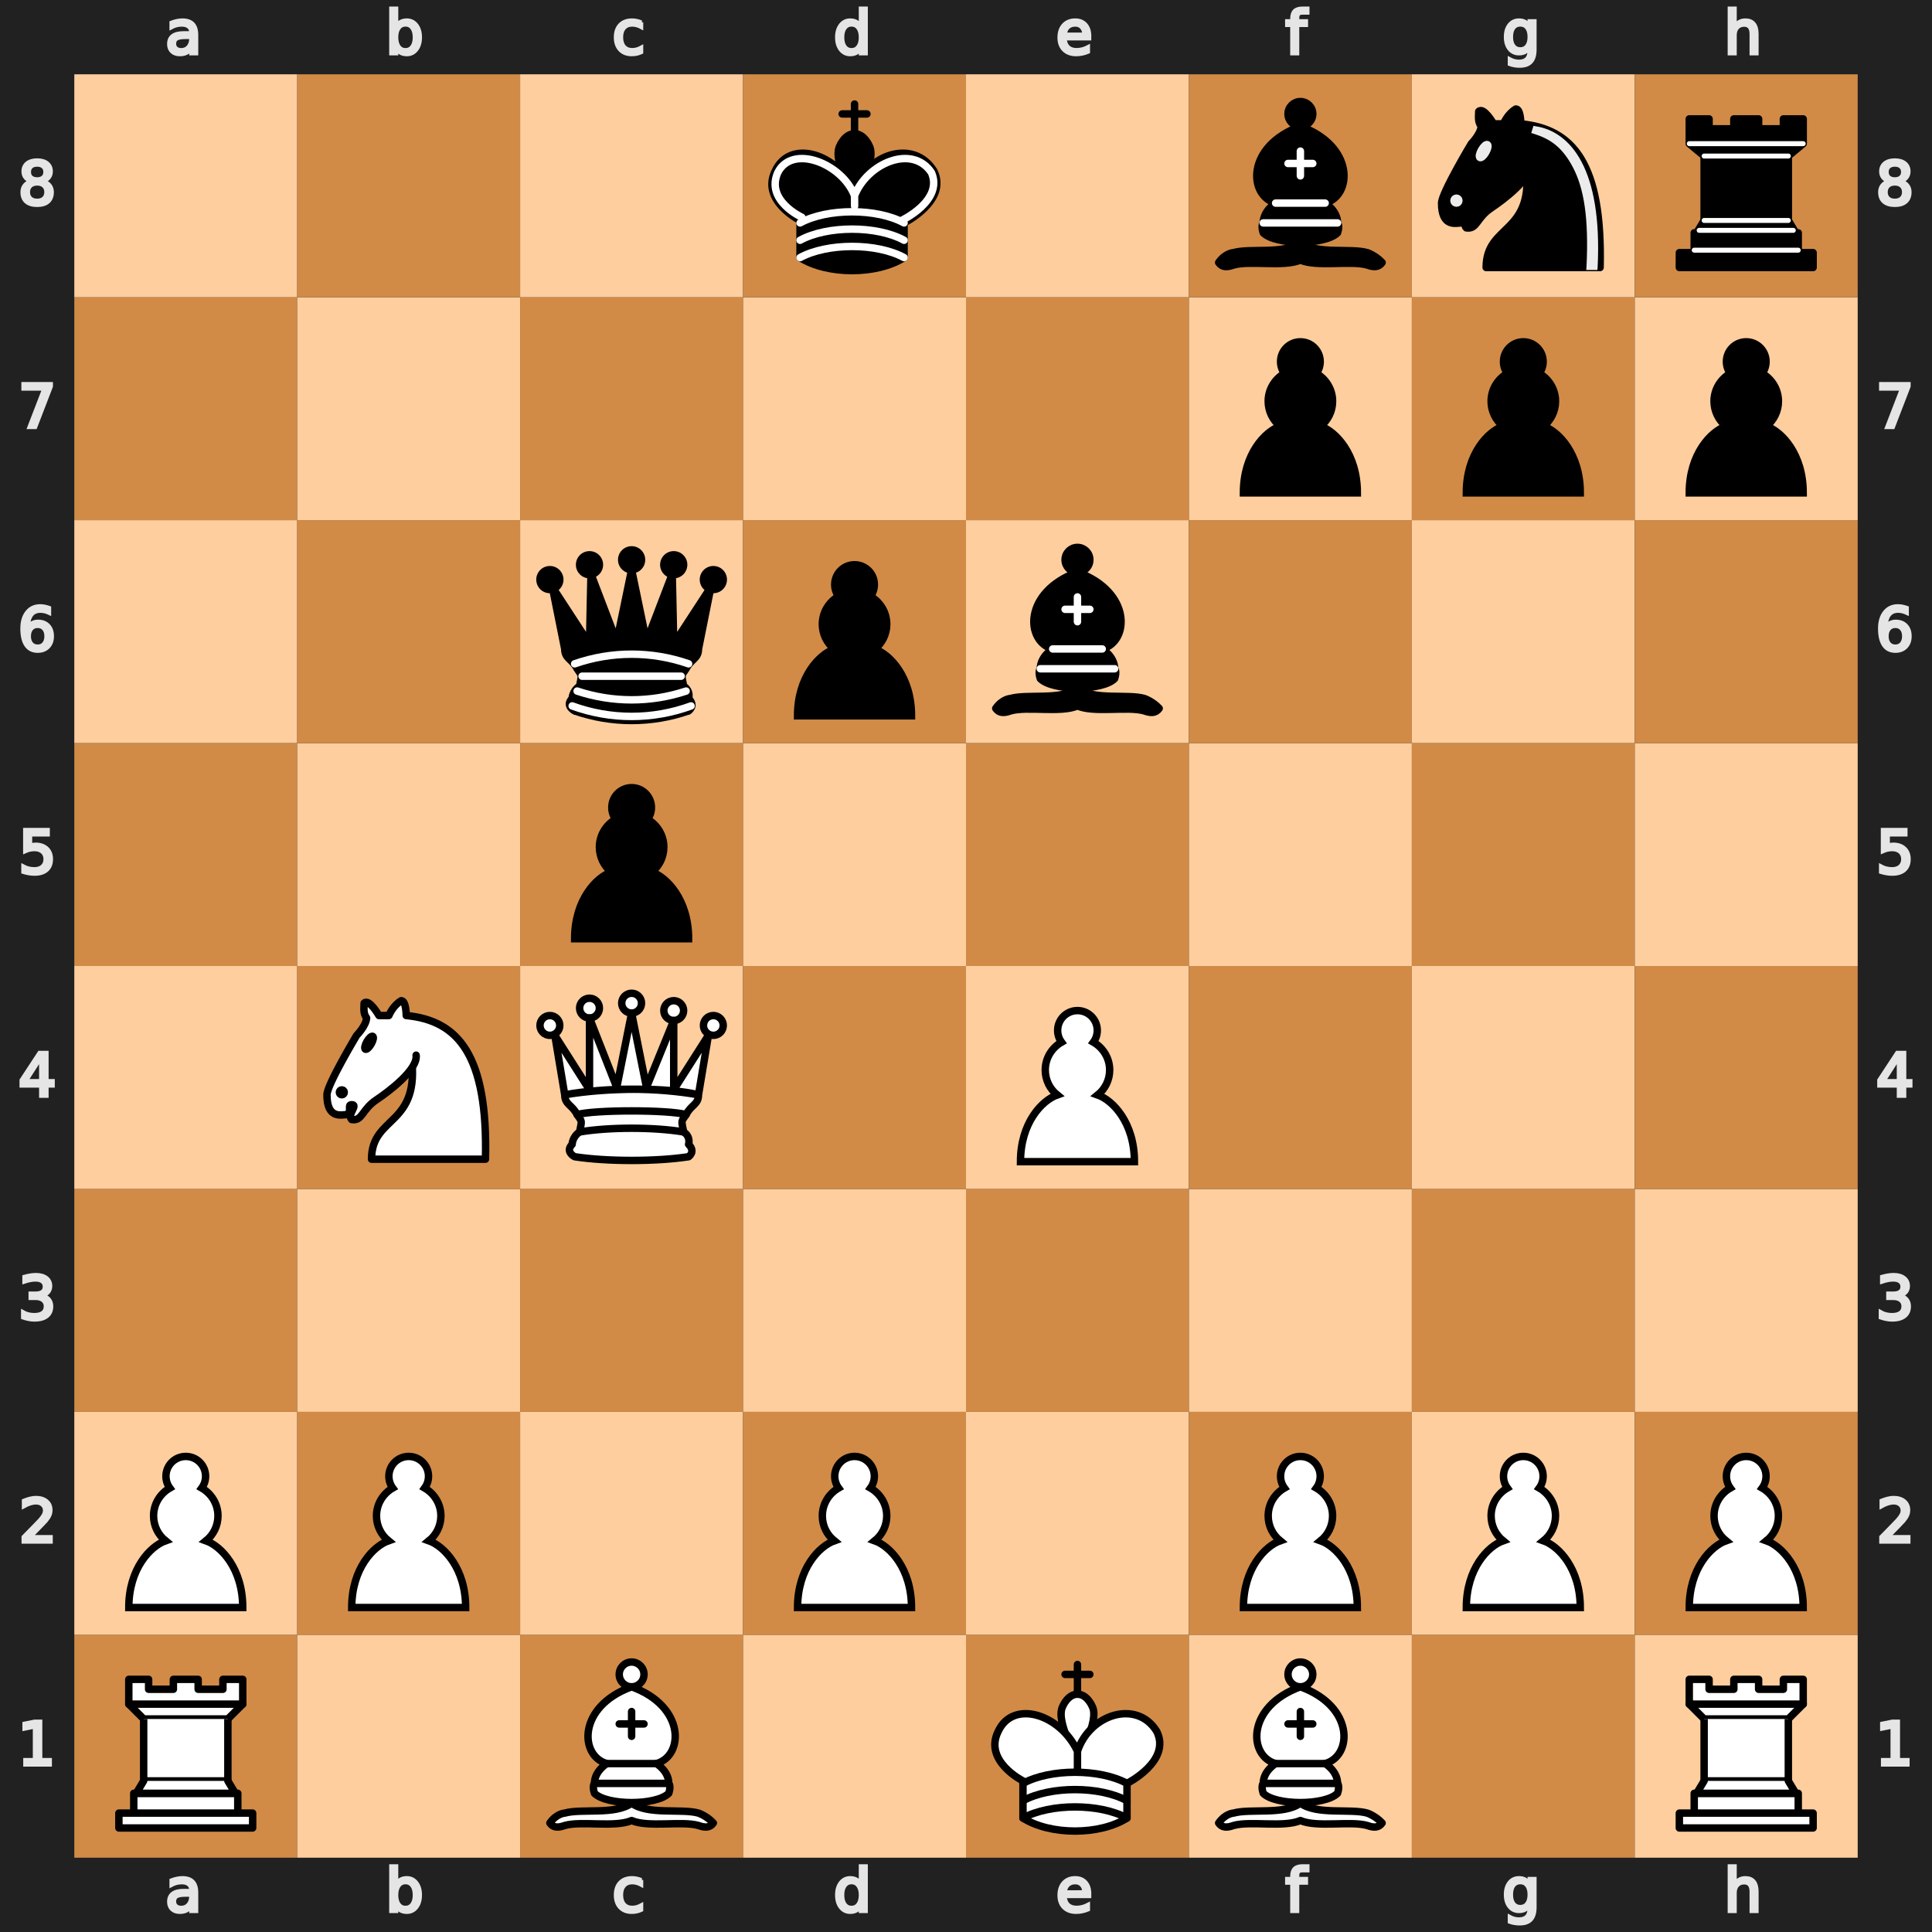
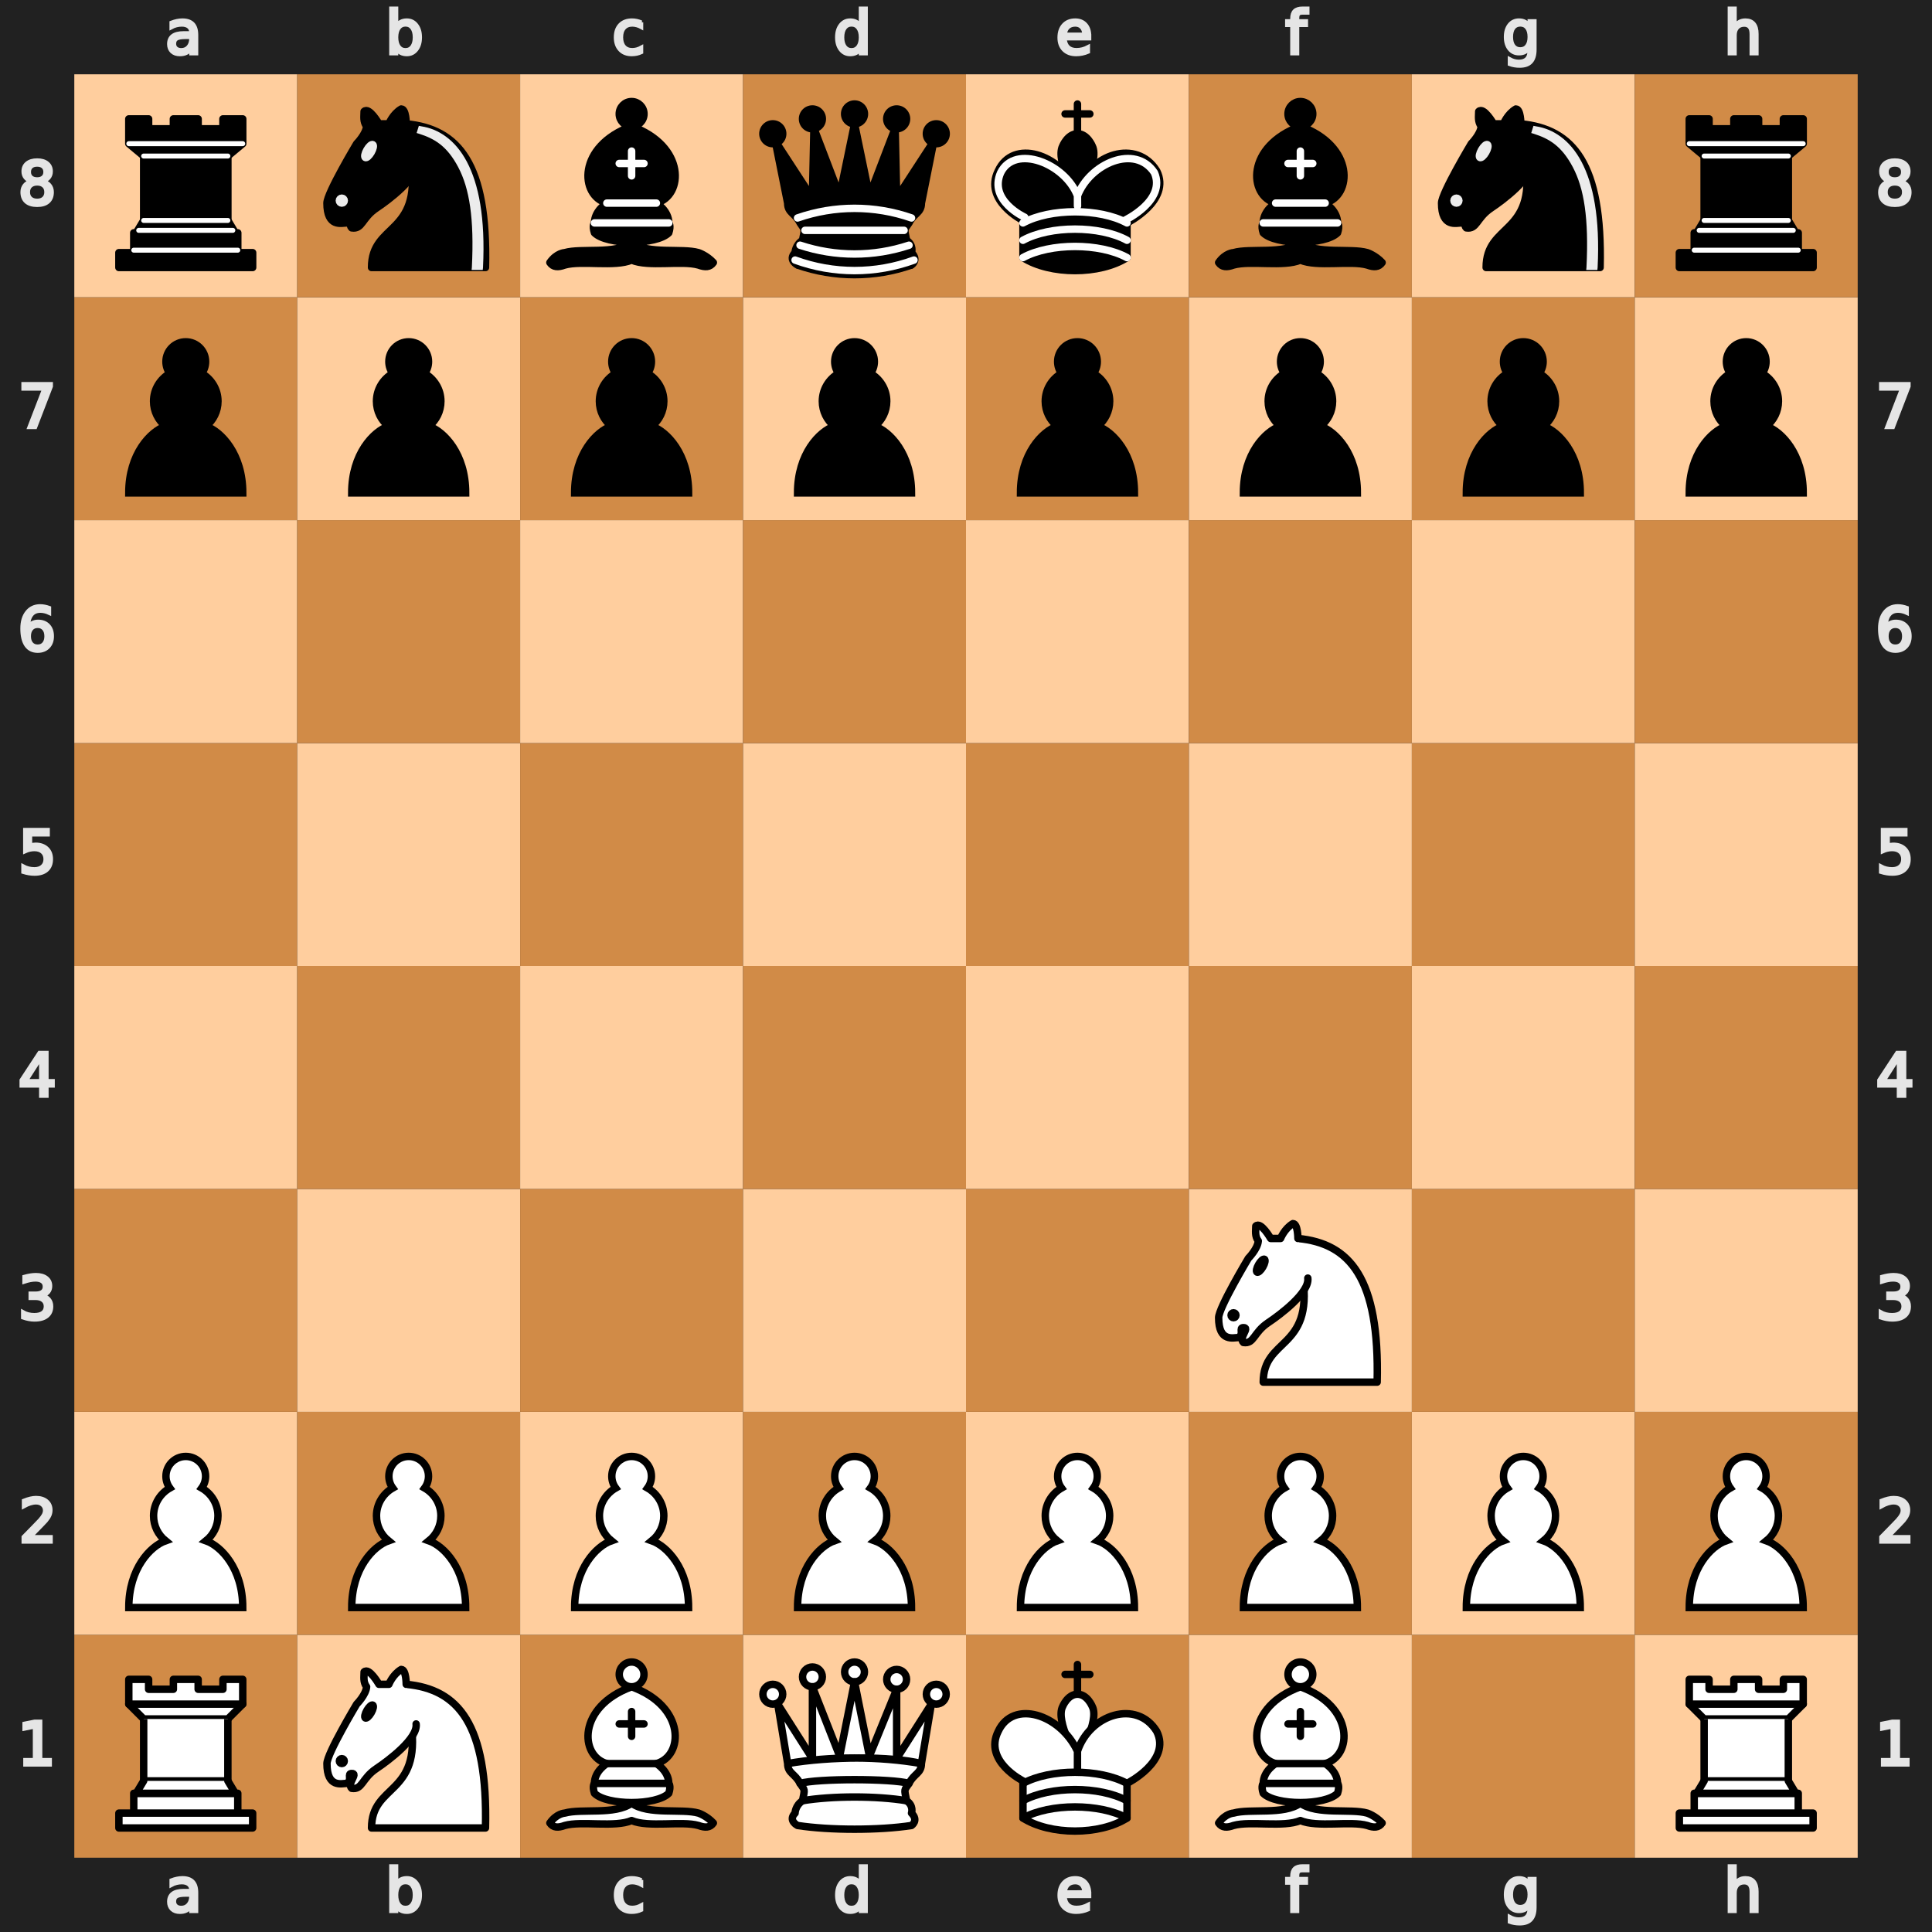
<svg xmlns="http://www.w3.org/2000/svg" xmlns:xlink="http://www.w3.org/1999/xlink" version="1.2" baseProfile="tiny" viewBox="0 0 390 390">
  <defs>
    <g id="white-pawn" class="white pawn">
      <path d="M22.5 9c-2.21 0-4 1.79-4 4 0 .89.29 1.71.78 2.38C17.33 16.5 16 18.59 16 21c0 2.03.94 3.84 2.41 5.03-3 1.06-7.41 5.55-7.41 13.47h23c0-7.92-4.41-12.41-7.41-13.47 1.47-1.19 2.41-3 2.41-5.03 0-2.41-1.33-4.5-3.28-5.62.49-.67.78-1.49.78-2.38 0-2.21-1.79-4-4-4z" fill="#fff" stroke="#000" stroke-width="1.5" stroke-linecap="round" />
    </g>
    <g id="white-knight" class="white knight" fill="none" fill-rule="evenodd" stroke="#000" stroke-width="1.5" stroke-linecap="round" stroke-linejoin="round">
      <path d="M 22,10 C 32.5,11 38.5,18 38,39 L 15,39 C 15,30 25,32.5 23,18" style="fill:#ffffff; stroke:#000000;" />
      <path d="M 24,18 C 24.38,20.91 18.45,25.37 16,27 C 13,29 13.18,31.34 11,31 C 9.958,30.06 12.41,27.96 11,28 C 10,28 11.19,29.23 10,30 C 9,30 5.997,31 6,26 C 6,24 12,14 12,14 C 12,14 13.89,12.1 14,10.5 C 13.27,9.506 13.5,8.5 13.5,7.5 C 14.5,6.5 16.5,10 16.5,10 L 18.5,10 C 18.5,10 19.28,8.008 21,7 C 22,7 22,10 22,10" style="fill:#ffffff; stroke:#000000;" />
      <path d="M 9.5 25.5 A 0.5 0.5 0 1 1 8.5,25.5 A 0.5 0.5 0 1 1 9.5 25.5 z" style="fill:#000000; stroke:#000000;" />
      <path d="M 15 15.5 A 0.5 1.5 0 1 1 14,15.5 A 0.5 1.5 0 1 1 15 15.5 z" transform="matrix(0.866,0.5,-0.5,0.866,9.693,-5.173)" style="fill:#000000; stroke:#000000;" />
    </g>
    <g id="white-bishop" class="white bishop" fill="none" fill-rule="evenodd" stroke="#000" stroke-width="1.5" stroke-linecap="round" stroke-linejoin="round">
      <g fill="#fff" stroke-linecap="butt">
        <path d="M9 36c3.39-.97 10.11.43 13.5-2 3.39 2.43 10.11 1.03 13.5 2 0 0 1.65.54 3 2-.68.97-1.65.99-3 .5-3.39-.97-10.11.46-13.5-1-3.39 1.46-10.11.03-13.5 1-1.354.49-2.323.47-3-.5 1.354-1.94 3-2 3-2zM15 32c2.5 2.5 12.5 2.5 15 0 .5-1.5 0-2 0-2 0-2.5-2.5-4-2.5-4 5.5-1.5 6-11.5-5-15.5-11 4-10.5 14-5 15.5 0 0-2.5 1.5-2.5 4 0 0-.5.5 0 2zM25 8a2.5 2.5 0 1 1-5 0 2.5 2.5 0 1 1 5 0z" />
      </g>
      <path d="M17.5 26h10M15 30h15m-7.5-14.5v5M20 18h5" stroke-linejoin="miter" />
    </g>
    <g id="white-rook" class="white rook" fill="#fff" fill-rule="evenodd" stroke="#000" stroke-width="1.5" stroke-linecap="round" stroke-linejoin="round">
      <path d="M9 39h27v-3H9v3zM12 36v-4h21v4H12zM11 14V9h4v2h5V9h5v2h5V9h4v5" stroke-linecap="butt" />
      <path d="M34 14l-3 3H14l-3-3" />
      <path d="M31 17v12.5H14V17" stroke-linecap="butt" stroke-linejoin="miter" />
      <path d="M31 29.5l1.5 2.5h-20l1.5-2.5" />
      <path d="M11 14h23" fill="none" stroke-linejoin="miter" />
    </g>
    <g id="white-queen" class="white queen" fill="#fff" fill-rule="evenodd" stroke="#000" stroke-width="1.5" stroke-linecap="round" stroke-linejoin="round">
      <path d="M8 12a2 2 0 1 1-4 0 2 2 0 1 1 4 0zM24.5 7.5a2 2 0 1 1-4 0 2 2 0 1 1 4 0zM41 12a2 2 0 1 1-4 0 2 2 0 1 1 4 0zM16 8.5a2 2 0 1 1-4 0 2 2 0 1 1 4 0zM33 9a2 2 0 1 1-4 0 2 2 0 1 1 4 0z" />
      <path d="M9 26c8.5-1.5 21-1.5 27 0l2-12-7 11V11l-5.5 13.5-3-15-3 15-5.5-14V25L7 14l2 12zM9 26c0 2 1.5 2 2.5 4 1 1.5 1 1 .5 3.5-1.5 1-1.5 2.5-1.5 2.5-1.5 1.5.5 2.5.5 2.5 6.5 1 16.5 1 23 0 0 0 1.5-1 0-2.5 0 0 .5-1.5-1-2.5-.5-2.5-.5-2 .5-3.5 1-2 2.5-2 2.5-4-8.5-1.5-18.5-1.5-27 0z" stroke-linecap="butt" />
      <path d="M11.5 30c3.5-1 18.5-1 22 0M12 33.5c6-1 15-1 21 0" fill="none" />
    </g>
    <g id="white-king" class="white king" fill="none" fill-rule="evenodd" stroke="#000" stroke-width="1.5" stroke-linecap="round" stroke-linejoin="round">
      <path d="M22.5 11.63V6M20 8h5" stroke-linejoin="miter" />
      <path d="M22.5 25s4.5-7.5 3-10.5c0 0-1-2.5-3-2.5s-3 2.5-3 2.5c-1.5 3 3 10.5 3 10.5" fill="#fff" stroke-linecap="butt" stroke-linejoin="miter" />
      <path d="M11.5 37c5.5 3.5 15.5 3.5 21 0v-7s9-4.5 6-10.5c-4-6.5-13.5-3.5-16 4V27v-3.5c-3.5-7.5-13-10.5-16-4-3 6 5 10 5 10V37z" fill="#fff" />
      <path d="M11.5 30c5.5-3 15.5-3 21 0m-21 3.5c5.5-3 15.5-3 21 0m-21 3.5c5.5-3 15.5-3 21 0" />
    </g>
    <g id="black-pawn" class="black pawn">
      <path d="M22.5 9c-2.21 0-4 1.79-4 4 0 .89.29 1.71.78 2.38C17.33 16.5 16 18.59 16 21c0 2.03.94 3.84 2.41 5.03-3 1.06-7.41 5.55-7.41 13.47h23c0-7.92-4.41-12.41-7.41-13.47 1.47-1.19 2.41-3 2.41-5.03 0-2.41-1.33-4.5-3.28-5.62.49-.67.78-1.49.78-2.38 0-2.21-1.79-4-4-4z" fill="#000" stroke="#000" stroke-width="1.5" stroke-linecap="round" />
    </g>
    <g id="black-knight" class="black knight" fill="none" fill-rule="evenodd" stroke="#000" stroke-width="1.5" stroke-linecap="round" stroke-linejoin="round">
      <path d="M 22,10 C 32.5,11 38.5,18 38,39 L 15,39 C 15,30 25,32.5 23,18" style="fill:#000000; stroke:#000000;" />
      <path d="M 24,18 C 24.38,20.91 18.45,25.37 16,27 C 13,29 13.18,31.34 11,31 C 9.958,30.06 12.41,27.96 11,28 C 10,28 11.19,29.23 10,30 C 9,30 5.997,31 6,26 C 6,24 12,14 12,14 C 12,14 13.89,12.1 14,10.5 C 13.27,9.506 13.5,8.5 13.5,7.5 C 14.5,6.5 16.5,10 16.5,10 L 18.5,10 C 18.5,10 19.28,8.008 21,7 C 22,7 22,10 22,10" style="fill:#000000; stroke:#000000;" />
      <path d="M 9.5 25.5 A 0.5 0.5 0 1 1 8.5,25.5 A 0.5 0.5 0 1 1 9.5 25.5 z" style="fill:#ececec; stroke:#ececec;" />
      <path d="M 15 15.5 A 0.5 1.5 0 1 1 14,15.5 A 0.5 1.5 0 1 1 15 15.5 z" transform="matrix(0.866,0.5,-0.5,0.866,9.693,-5.173)" style="fill:#ececec; stroke:#ececec;" />
      <path d="M 24.55,10.4 L 24.1,11.85 L 24.6,12 C 27.75,13 30.25,14.49 32.5,18.75 C 34.75,23.01 35.75,29.06 35.25,39 L 35.2,39.5 L 37.45,39.5 L 37.5,39 C 38,28.94 36.62,22.15 34.25,17.66 C 31.88,13.17 28.46,11.02 25.06,10.5 L 24.55,10.4 z " style="fill:#ececec; stroke:none;" />
    </g>
    <g id="black-bishop" class="black bishop" fill="none" fill-rule="evenodd" stroke="#000" stroke-width="1.5" stroke-linecap="round" stroke-linejoin="round">
      <path d="M9 36c3.39-.97 10.11.43 13.5-2 3.39 2.43 10.11 1.03 13.5 2 0 0 1.65.54 3 2-.68.97-1.65.99-3 .5-3.39-.97-10.11.46-13.5-1-3.39 1.46-10.11.03-13.5 1-1.354.49-2.323.47-3-.5 1.354-1.94 3-2 3-2zm6-4c2.5 2.5 12.5 2.5 15 0 .5-1.5 0-2 0-2 0-2.5-2.5-4-2.5-4 5.5-1.5 6-11.5-5-15.5-11 4-10.5 14-5 15.5 0 0-2.5 1.5-2.5 4 0 0-.5.5 0 2zM25 8a2.5 2.5 0 1 1-5 0 2.5 2.5 0 1 1 5 0z" fill="#000" stroke-linecap="butt" />
      <path d="M17.5 26h10M15 30h15m-7.5-14.5v5M20 18h5" stroke="#fff" stroke-linejoin="miter" />
    </g>
    <g id="black-rook" class="black rook" fill="#000" fill-rule="evenodd" stroke="#000" stroke-width="1.5" stroke-linecap="round" stroke-linejoin="round">
      <path d="M9 39h27v-3H9v3zM12.5 32l1.5-2.5h17l1.5 2.5h-20zM12 36v-4h21v4H12z" stroke-linecap="butt" />
      <path d="M14 29.5v-13h17v13H14z" stroke-linecap="butt" stroke-linejoin="miter" />
      <path d="M14 16.5L11 14h23l-3 2.5H14zM11 14V9h4v2h5V9h5v2h5V9h4v5H11z" stroke-linecap="butt" />
      <path d="M12 35.5h21M13 31.5h19M14 29.5h17M14 16.5h17M11 14h23" fill="none" stroke="#fff" stroke-width="1" stroke-linejoin="miter" />
    </g>
    <g id="black-queen" class="black queen" fill="#000" fill-rule="evenodd" stroke="#000" stroke-width="1.5" stroke-linecap="round" stroke-linejoin="round">
      <g fill="#000" stroke="none">
        <circle cx="6" cy="12" r="2.75" />
        <circle cx="14" cy="9" r="2.75" />
        <circle cx="22.5" cy="8" r="2.75" />
        <circle cx="31" cy="9" r="2.75" />
        <circle cx="39" cy="12" r="2.75" />
      </g>
      <path d="M9 26c8.5-1.5 21-1.5 27 0l2.5-12.5L31 25l-.3-14.1-5.2 13.6-3-14.5-3 14.5-5.2-13.6L14 25 6.5 13.5 9 26zM9 26c0 2 1.5 2 2.5 4 1 1.5 1 1 .5 3.5-1.5 1-1.5 2.5-1.5 2.5-1.5 1.5.5 2.5.5 2.5 6.5 1 16.5 1 23 0 0 0 1.5-1 0-2.5 0 0 .5-1.5-1-2.5-.5-2.5-.5-2 .5-3.5 1-2 2.5-2 2.5-4-8.5-1.5-18.5-1.5-27 0z" stroke-linecap="butt" />
      <path d="M11 38.5a35 35 1 0 0 23 0" fill="none" stroke-linecap="butt" />
      <path d="M11 29a35 35 1 0 1 23 0M12.5 31.5h20M11.5 34.5a35 35 1 0 0 22 0M10.5 37.5a35 35 1 0 0 24 0" fill="none" stroke="#fff" />
    </g>
    <g id="black-king" class="black king" fill="none" fill-rule="evenodd" stroke="#000" stroke-width="1.5" stroke-linecap="round" stroke-linejoin="round">
      <path d="M22.5 11.63V6" stroke-linejoin="miter" />
      <path d="M22.5 25s4.5-7.5 3-10.5c0 0-1-2.5-3-2.5s-3 2.5-3 2.5c-1.5 3 3 10.5 3 10.5" fill="#000" stroke-linecap="butt" stroke-linejoin="miter" />
      <path d="M11.5 37c5.5 3.5 15.5 3.5 21 0v-7s9-4.5 6-10.5c-4-6.5-13.5-3.5-16 4V27v-3.5c-3.5-7.5-13-10.5-16-4-3 6 5 10 5 10V37z" fill="#000" />
      <path d="M20 8h5" stroke-linejoin="miter" />
      <path d="M32 29.5s8.5-4 6.03-9.65C34.15 14 25 18 22.5 24.5l.01 2.1-.01-2.1C20 18 9.906 14 6.997 19.85c-2.497 5.65 4.853 9 4.853 9M11.5 30c5.5-3 15.5-3 21 0m-21 3.5c5.5-3 15.5-3 21 0m-21 3.5c5.5-3 15.5-3 21 0" stroke="#fff" />
    </g>
  </defs>
  <rect x="0" y="0" width="390" height="390" fill="#212121" />
  <g transform="translate(20, 0) scale(0.75, 0.75)" fill="#e5e5e5" stroke="#e5e5e5">
    <path d="M23.328 10.016q-1.742 0-2.414.398-.672.398-.672 1.36 0 .765.5 1.218.508.445 1.375.445 1.196 0 1.914-.843.727-.852.727-2.258v-.32zm2.867-.594v4.992h-1.437v-1.328q-.492.797-1.227 1.18-.734.375-1.797.375-1.343 0-2.14-.75-.79-.758-.79-2.024 0-1.476.985-2.226.992-.75 2.953-.75h2.016V8.75q0-.992-.656-1.531-.649-.547-1.829-.547-.75 0-1.46.18-.711.18-1.368.539V6.062q.79-.304 1.532-.453.742-.156 1.445-.156 1.898 0 2.836.984.937.985.937 2.985z" />
  </g>
  <g transform="translate(20, 375) scale(0.75, 0.75)" fill="#e5e5e5" stroke="#e5e5e5">
    <path d="M23.328 10.016q-1.742 0-2.414.398-.672.398-.672 1.36 0 .765.5 1.218.508.445 1.375.445 1.196 0 1.914-.843.727-.852.727-2.258v-.32zm2.867-.594v4.992h-1.437v-1.328q-.492.797-1.227 1.18-.734.375-1.797.375-1.343 0-2.14-.75-.79-.758-.79-2.024 0-1.476.985-2.226.992-.75 2.953-.75h2.016V8.75q0-.992-.656-1.531-.649-.547-1.829-.547-.75 0-1.46.18-.711.18-1.368.539V6.062q.79-.304 1.532-.453.742-.156 1.445-.156 1.898 0 2.836.984.937.985.937 2.985z" />
  </g>
  <g transform="translate(65, 0) scale(0.75, 0.75)" fill="#e5e5e5" stroke="#e5e5e5">
    <path d="M24.922 10.047q0-1.586-.656-2.485-.649-.906-1.79-.906-1.14 0-1.796.906-.649.899-.649 2.485 0 1.586.649 2.492.656.898 1.797.898 1.14 0 1.789-.898.656-.906.656-2.492zm-4.89-3.055q.452-.781 1.14-1.156.695-.383 1.656-.383 1.594 0 2.586 1.266 1 1.265 1 3.328 0 2.062-1 3.328-.992 1.266-2.586 1.266-.96 0-1.656-.375-.688-.383-1.14-1.164v1.312h-1.446V2.258h1.445z" />
  </g>
  <g transform="translate(65, 375) scale(0.75, 0.75)" fill="#e5e5e5" stroke="#e5e5e5">
    <path d="M24.922 10.047q0-1.586-.656-2.485-.649-.906-1.79-.906-1.14 0-1.796.906-.649.899-.649 2.485 0 1.586.649 2.492.656.898 1.797.898 1.14 0 1.789-.898.656-.906.656-2.492zm-4.89-3.055q.452-.781 1.14-1.156.695-.383 1.656-.383 1.594 0 2.586 1.266 1 1.265 1 3.328 0 2.062-1 3.328-.992 1.266-2.586 1.266-.96 0-1.656-.375-.688-.383-1.14-1.164v1.312h-1.446V2.258h1.445z" />
  </g>
  <g transform="translate(110, 0) scale(0.75, 0.75)" fill="#e5e5e5" stroke="#e5e5e5">
    <path d="M25.96 6v1.344q-.608-.336-1.226-.5-.609-.172-1.234-.172-1.398 0-2.172.89-.773.883-.773 2.485 0 1.601.773 2.492.774.883 2.172.883.625 0 1.234-.164.618-.172 1.227-.508v1.328q-.602.281-1.25.422-.64.14-1.367.14-1.977 0-3.14-1.242-1.165-1.242-1.165-3.351 0-2.14 1.172-3.367 1.18-1.227 3.227-1.227.664 0 1.296.14.633.134 1.227.407z" />
  </g>
  <g transform="translate(110, 375) scale(0.75, 0.75)" fill="#e5e5e5" stroke="#e5e5e5">
    <path d="M25.96 6v1.344q-.608-.336-1.226-.5-.609-.172-1.234-.172-1.398 0-2.172.89-.773.883-.773 2.485 0 1.601.773 2.492.774.883 2.172.883.625 0 1.234-.164.618-.172 1.227-.508v1.328q-.602.281-1.25.422-.64.14-1.367.14-1.977 0-3.14-1.242-1.165-1.242-1.165-3.351 0-2.14 1.172-3.367 1.18-1.227 3.227-1.227.664 0 1.296.14.633.134 1.227.407z" />
  </g>
  <g transform="translate(155, 0) scale(0.75, 0.75)" fill="#e5e5e5" stroke="#e5e5e5">
    <path d="M24.973 6.992V2.258h1.437v12.156h-1.437v-1.312q-.453.78-1.149 1.164-.687.375-1.656.375-1.586 0-2.586-1.266-.992-1.266-.992-3.328 0-2.063.992-3.328 1-1.266 2.586-1.266.969 0 1.656.383.696.375 1.149 1.156zm-4.899 3.055q0 1.586.649 2.492.656.898 1.797.898 1.14 0 1.796-.898.657-.906.657-2.492 0-1.586-.657-2.485-.656-.906-1.796-.906-1.141 0-1.797.906-.649.899-.649 2.485z" />
  </g>
  <g transform="translate(155, 375) scale(0.75, 0.75)" fill="#e5e5e5" stroke="#e5e5e5">
    <path d="M24.973 6.992V2.258h1.437v12.156h-1.437v-1.312q-.453.78-1.149 1.164-.687.375-1.656.375-1.586 0-2.586-1.266-.992-1.266-.992-3.328 0-2.063.992-3.328 1-1.266 2.586-1.266.969 0 1.656.383.696.375 1.149 1.156zm-4.899 3.055q0 1.586.649 2.492.656.898 1.797.898 1.14 0 1.796-.898.657-.906.657-2.492 0-1.586-.657-2.485-.656-.906-1.796-.906-1.141 0-1.797.906-.649.899-.649 2.485z" />
  </g>
  <g transform="translate(200, 0) scale(0.75, 0.75)" fill="#e5e5e5" stroke="#e5e5e5">
    <path d="M26.555 9.68v.703h-6.61q.094 1.484.89 2.265.806.774 2.235.774.828 0 1.602-.203.781-.203 1.547-.61v1.36q-.774.328-1.586.5-.813.172-1.649.172-2.093 0-3.32-1.22-1.219-1.218-1.219-3.296 0-2.148 1.157-3.406 1.164-1.266 3.132-1.266 1.766 0 2.79 1.14 1.03 1.134 1.03 3.087zm-1.438-.422q-.015-1.18-.664-1.883-.64-.703-1.703-.703-1.203 0-1.93.68-.718.68-.828 1.914z" />
  </g>
  <g transform="translate(200, 375) scale(0.75, 0.75)" fill="#e5e5e5" stroke="#e5e5e5">
    <path d="M26.555 9.68v.703h-6.61q.094 1.484.89 2.265.806.774 2.235.774.828 0 1.602-.203.781-.203 1.547-.61v1.36q-.774.328-1.586.5-.813.172-1.649.172-2.093 0-3.32-1.22-1.219-1.218-1.219-3.296 0-2.148 1.157-3.406 1.164-1.266 3.132-1.266 1.766 0 2.79 1.14 1.03 1.134 1.03 3.087zm-1.438-.422q-.015-1.18-.664-1.883-.64-.703-1.703-.703-1.203 0-1.93.68-.718.68-.828 1.914z" />
  </g>
  <g transform="translate(245, 0) scale(0.75, 0.75)" fill="#e5e5e5" stroke="#e5e5e5">
    <path d="M25.285 2.258v1.195H23.91q-.773 0-1.078.313-.297.312-.297 1.125v.773h2.367v1.117h-2.367v7.633H21.09V6.781h-1.375V5.664h1.375v-.61q0-1.46.68-2.124.68-.672 2.156-.672z" />
  </g>
  <g transform="translate(245, 375) scale(0.75, 0.75)" fill="#e5e5e5" stroke="#e5e5e5">
    <path d="M25.285 2.258v1.195H23.91q-.773 0-1.078.313-.297.312-.297 1.125v.773h2.367v1.117h-2.367v7.633H21.09V6.781h-1.375V5.664h1.375v-.61q0-1.46.68-2.124.68-.672 2.156-.672z" />
  </g>
  <g transform="translate(290, 0) scale(0.75, 0.75)" fill="#e5e5e5" stroke="#e5e5e5">
    <path d="M24.973 9.937q0-1.562-.649-2.421-.64-.86-1.804-.86-1.157 0-1.805.86-.64.859-.64 2.421 0 1.555.64 2.415.648.859 1.805.859 1.164 0 1.804-.86.649-.859.649-2.414zm1.437 3.391q0 2.234-.992 3.32-.992 1.094-3.04 1.094-.757 0-1.429-.117-.672-.11-1.304-.344v-1.398q.632.344 1.25.508.617.164 1.257.164 1.414 0 2.118-.743.703-.734.703-2.226v-.711q-.446.773-1.141 1.156-.695.383-1.664.383-1.61 0-2.594-1.227-.984-1.226-.984-3.25 0-2.03.984-3.257.985-1.227 2.594-1.227.969 0 1.664.383t1.14 1.156V5.664h1.438z" />
  </g>
  <g transform="translate(290, 375) scale(0.75, 0.75)" fill="#e5e5e5" stroke="#e5e5e5">
    <path d="M24.973 9.937q0-1.562-.649-2.421-.64-.86-1.804-.86-1.157 0-1.805.86-.64.859-.64 2.421 0 1.555.64 2.415.648.859 1.805.859 1.164 0 1.804-.86.649-.859.649-2.414zm1.437 3.391q0 2.234-.992 3.32-.992 1.094-3.04 1.094-.757 0-1.429-.117-.672-.11-1.304-.344v-1.398q.632.344 1.25.508.617.164 1.257.164 1.414 0 2.118-.743.703-.734.703-2.226v-.711q-.446.773-1.141 1.156-.695.383-1.664.383-1.61 0-2.594-1.227-.984-1.226-.984-3.25 0-2.03.984-3.257.985-1.227 2.594-1.227.969 0 1.664.383t1.14 1.156V5.664h1.438z" />
  </g>
  <g transform="translate(335, 0) scale(0.75, 0.75)" fill="#e5e5e5" stroke="#e5e5e5">
    <path d="M26.164 9.133v5.281h-1.437V9.18q0-1.243-.485-1.86-.484-.617-1.453-.617-1.164 0-1.836.742-.672.742-.672 2.024v4.945h-1.445V2.258h1.445v4.765q.516-.789 1.211-1.18.703-.39 1.617-.39 1.508 0 2.282.938.773.93.773 2.742z" />
  </g>
  <g transform="translate(335, 375) scale(0.75, 0.75)" fill="#e5e5e5" stroke="#e5e5e5">
    <path d="M26.164 9.133v5.281h-1.437V9.18q0-1.243-.485-1.86-.484-.617-1.453-.617-1.164 0-1.836.742-.672.742-.672 2.024v4.945h-1.445V2.258h1.445v4.765q.516-.789 1.211-1.18.703-.39 1.617-.39 1.508 0 2.282.938.773.93.773 2.742z" />
  </g>
  <g transform="translate(0, 335) scale(0.75, 0.75)" fill="#e5e5e5" stroke="#e5e5e5">
    <path d="M6.754 26.996h2.578v-8.898l-2.805.562v-1.437l2.79-.563h1.578v10.336h2.578v1.328h-6.72z" />
  </g>
  <g transform="translate(375, 335) scale(0.75, 0.75)" fill="#e5e5e5" stroke="#e5e5e5">
    <path d="M6.754 26.996h2.578v-8.898l-2.805.562v-1.437l2.79-.563h1.578v10.336h2.578v1.328h-6.72z" />
  </g>
  <g transform="translate(0, 290) scale(0.75, 0.75)" fill="#e5e5e5" stroke="#e5e5e5">
    <path d="M8.195 26.996h5.508v1.328H6.297v-1.328q.898-.93 2.445-2.492 1.555-1.57 1.953-2.024.758-.851 1.055-1.437.305-.594.305-1.164 0-.93-.657-1.516-.648-.586-1.695-.586-.742 0-1.57.258-.82.258-1.758.781v-1.593q.953-.383 1.781-.578.828-.196 1.516-.196 1.812 0 2.89.906 1.079.907 1.079 2.422 0 .72-.274 1.368-.265.64-.976 1.515-.196.227-1.243 1.313-1.046 1.078-2.953 3.023z" />
  </g>
  <g transform="translate(375, 290) scale(0.75, 0.75)" fill="#e5e5e5" stroke="#e5e5e5">
    <path d="M8.195 26.996h5.508v1.328H6.297v-1.328q.898-.93 2.445-2.492 1.555-1.57 1.953-2.024.758-.851 1.055-1.437.305-.594.305-1.164 0-.93-.657-1.516-.648-.586-1.695-.586-.742 0-1.57.258-.82.258-1.758.781v-1.593q.953-.383 1.781-.578.828-.196 1.516-.196 1.812 0 2.89.906 1.079.907 1.079 2.422 0 .72-.274 1.368-.265.64-.976 1.515-.196.227-1.243 1.313-1.046 1.078-2.953 3.023z" />
  </g>
  <g transform="translate(0, 245) scale(0.75, 0.75)" fill="#e5e5e5" stroke="#e5e5e5">
    <path d="M11.434 22.035q1.132.242 1.765 1.008.64.766.64 1.89 0 1.727-1.187 2.672-1.187.946-3.375.946-.734 0-1.515-.149-.774-.14-1.602-.43V26.45q.656.383 1.438.578.78.196 1.632.196 1.485 0 2.258-.586.782-.586.782-1.703 0-1.032-.727-1.61-.719-.586-2.008-.586h-1.36v-1.297h1.423q1.164 0 1.78-.46.618-.47.618-1.344 0-.899-.64-1.375-.633-.485-1.82-.485-.65 0-1.391.141-.743.14-1.633.437V16.95q.898-.25 1.68-.375.788-.125 1.484-.125 1.797 0 2.844.82 1.046.813 1.046 2.204 0 .968-.554 1.64-.555.664-1.578.922z" />
  </g>
  <g transform="translate(375, 245) scale(0.75, 0.75)" fill="#e5e5e5" stroke="#e5e5e5">
    <path d="M11.434 22.035q1.132.242 1.765 1.008.64.766.64 1.89 0 1.727-1.187 2.672-1.187.946-3.375.946-.734 0-1.515-.149-.774-.14-1.602-.43V26.45q.656.383 1.438.578.78.196 1.632.196 1.485 0 2.258-.586.782-.586.782-1.703 0-1.032-.727-1.61-.719-.586-2.008-.586h-1.36v-1.297h1.423q1.164 0 1.78-.46.618-.47.618-1.344 0-.899-.64-1.375-.633-.485-1.82-.485-.65 0-1.391.141-.743.14-1.633.437V16.95q.898-.25 1.68-.375.788-.125 1.484-.125 1.797 0 2.844.82 1.046.813 1.046 2.204 0 .968-.554 1.64-.555.664-1.578.922z" />
  </g>
  <g transform="translate(0, 200) scale(0.75, 0.75)" fill="#e5e5e5" stroke="#e5e5e5">
    <path d="M11.016 18.035L7.03 24.262h3.985zm-.414-1.375h1.984v7.602h1.664v1.312h-1.664v2.75h-1.57v-2.75H5.75v-1.523z" />
  </g>
  <g transform="translate(375, 200) scale(0.75, 0.75)" fill="#e5e5e5" stroke="#e5e5e5">
    <path d="M11.016 18.035L7.03 24.262h3.985zm-.414-1.375h1.984v7.602h1.664v1.312h-1.664v2.75h-1.57v-2.75H5.75v-1.523z" />
  </g>
  <g transform="translate(0, 155) scale(0.75, 0.75)" fill="#e5e5e5" stroke="#e5e5e5">
    <path d="M6.719 16.66h6.195v1.328h-4.75v2.86q.344-.118.688-.172.343-.063.687-.063 1.953 0 3.094 1.07 1.14 1.07 1.14 2.899 0 1.883-1.171 2.93-1.172 1.039-3.305 1.039-.735 0-1.5-.125-.758-.125-1.57-.375v-1.586q.703.383 1.453.57.75.188 1.586.188 1.351 0 2.14-.711.79-.711.79-1.93 0-1.219-.79-1.93-.789-.71-2.14-.71-.633 0-1.266.14-.625.14-1.281.438z" />
  </g>
  <g transform="translate(375, 155) scale(0.75, 0.75)" fill="#e5e5e5" stroke="#e5e5e5">
    <path d="M6.719 16.66h6.195v1.328h-4.75v2.86q.344-.118.688-.172.343-.063.687-.063 1.953 0 3.094 1.07 1.14 1.07 1.14 2.899 0 1.883-1.171 2.93-1.172 1.039-3.305 1.039-.735 0-1.5-.125-.758-.125-1.57-.375v-1.586q.703.383 1.453.57.75.188 1.586.188 1.351 0 2.14-.711.79-.711.79-1.93 0-1.219-.79-1.93-.789-.71-2.14-.71-.633 0-1.266.14-.625.14-1.281.438z" />
  </g>
  <g transform="translate(0, 110) scale(0.75, 0.75)" fill="#e5e5e5" stroke="#e5e5e5">
    <path d="M10.137 21.863q-1.063 0-1.688.727-.617.726-.617 1.992 0 1.258.617 1.992.625.727 1.688.727 1.062 0 1.68-.727.624-.734.624-1.992 0-1.266-.625-1.992-.617-.727-1.68-.727zm3.133-4.945v1.437q-.594-.28-1.204-.43-.601-.148-1.195-.148-1.562 0-2.39 1.055-.82 1.055-.938 3.188.46-.68 1.156-1.04.696-.367 1.531-.367 1.758 0 2.774 1.07 1.023 1.063 1.023 2.899 0 1.797-1.062 2.883-1.063 1.086-2.828 1.086-2.024 0-3.094-1.547-1.07-1.555-1.07-4.5 0-2.766 1.312-4.406 1.313-1.649 3.524-1.649.593 0 1.195.117.61.118 1.266.352z" />
  </g>
  <g transform="translate(375, 110) scale(0.75, 0.75)" fill="#e5e5e5" stroke="#e5e5e5">
    <path d="M10.137 21.863q-1.063 0-1.688.727-.617.726-.617 1.992 0 1.258.617 1.992.625.727 1.688.727 1.062 0 1.68-.727.624-.734.624-1.992 0-1.266-.625-1.992-.617-.727-1.68-.727zm3.133-4.945v1.437q-.594-.28-1.204-.43-.601-.148-1.195-.148-1.562 0-2.39 1.055-.82 1.055-.938 3.188.46-.68 1.156-1.04.696-.367 1.531-.367 1.758 0 2.774 1.07 1.023 1.063 1.023 2.899 0 1.797-1.062 2.883-1.063 1.086-2.828 1.086-2.024 0-3.094-1.547-1.07-1.555-1.07-4.5 0-2.766 1.312-4.406 1.313-1.649 3.524-1.649.593 0 1.195.117.61.118 1.266.352z" />
  </g>
  <g transform="translate(0, 65) scale(0.75, 0.75)" fill="#e5e5e5" stroke="#e5e5e5">
    <path d="M6.25 16.66h7.5v.672L9.516 28.324H7.867l3.985-10.336H6.25z" />
  </g>
  <g transform="translate(375, 65) scale(0.75, 0.75)" fill="#e5e5e5" stroke="#e5e5e5">
    <path d="M6.25 16.66h7.5v.672L9.516 28.324H7.867l3.985-10.336H6.25z" />
  </g>
  <g transform="translate(0, 20) scale(0.75, 0.75)" fill="#e5e5e5" stroke="#e5e5e5">
    <path d="M10 22.785q-1.125 0-1.773.602-.641.601-.641 1.656t.64 1.656q.649.602 1.774.602t1.773-.602q.649-.61.649-1.656 0-1.055-.649-1.656-.64-.602-1.773-.602zm-1.578-.672q-1.016-.25-1.586-.945-.563-.695-.563-1.695 0-1.399.993-2.211 1-.813 2.734-.813 1.742 0 2.734.813.993.812.993 2.21 0 1-.57 1.696-.563.695-1.571.945 1.14.266 1.773 1.04.641.773.641 1.89 0 1.695-1.04 2.602-1.03.906-2.96.906t-2.969-.906Q6 26.738 6 25.043q0-1.117.64-1.89.641-.774 1.782-1.04zm-.578-2.492q0 .906.562 1.414.57.508 1.594.508 1.016 0 1.586-.508.578-.508.578-1.414 0-.906-.578-1.414-.57-.508-1.586-.508-1.023 0-1.594.508-.562.508-.562 1.414z" />
  </g>
  <g transform="translate(375, 20) scale(0.75, 0.75)" fill="#e5e5e5" stroke="#e5e5e5">
    <path d="M10 22.785q-1.125 0-1.773.602-.641.601-.641 1.656t.64 1.656q.649.602 1.774.602t1.773-.602q.649-.61.649-1.656 0-1.055-.649-1.656-.64-.602-1.773-.602zm-1.578-.672q-1.016-.25-1.586-.945-.563-.695-.563-1.695 0-1.399.993-2.211 1-.813 2.734-.813 1.742 0 2.734.813.993.812.993 2.21 0 1-.57 1.696-.563.695-1.571.945 1.14.266 1.773 1.04.641.773.641 1.89 0 1.695-1.04 2.602-1.03.906-2.96.906t-2.969-.906Q6 26.738 6 25.043q0-1.117.64-1.89.641-.774 1.782-1.04zm-.578-2.492q0 .906.562 1.414.57.508 1.594.508 1.016 0 1.586-.508.578-.508.578-1.414 0-.906-.578-1.414-.57-.508-1.586-.508-1.023 0-1.594.508-.562.508-.562 1.414z" />
  </g>
  <rect x="15" y="330" width="45" height="45" class="square dark a1" stroke="none" fill="#d18b47" />
  <rect x="60" y="330" width="45" height="45" class="square light b1" stroke="none" fill="#ffce9e" />
  <rect x="105" y="330" width="45" height="45" class="square dark c1" stroke="none" fill="#d18b47" />
  <rect x="150" y="330" width="45" height="45" class="square light d1" stroke="none" fill="#ffce9e" />
  <rect x="195" y="330" width="45" height="45" class="square dark e1" stroke="none" fill="#d18b47" />
  <rect x="240" y="330" width="45" height="45" class="square light f1" stroke="none" fill="#ffce9e" />
  <rect x="285" y="330" width="45" height="45" class="square dark g1" stroke="none" fill="#d18b47" />
  <rect x="330" y="330" width="45" height="45" class="square light h1" stroke="none" fill="#ffce9e" />
  <rect x="15" y="285" width="45" height="45" class="square light a2" stroke="none" fill="#ffce9e" />
  <rect x="60" y="285" width="45" height="45" class="square dark b2" stroke="none" fill="#d18b47" />
  <rect x="105" y="285" width="45" height="45" class="square light c2" stroke="none" fill="#ffce9e" />
  <rect x="150" y="285" width="45" height="45" class="square dark d2" stroke="none" fill="#d18b47" />
  <rect x="195" y="285" width="45" height="45" class="square light e2" stroke="none" fill="#ffce9e" />
  <rect x="240" y="285" width="45" height="45" class="square dark f2" stroke="none" fill="#d18b47" />
  <rect x="285" y="285" width="45" height="45" class="square light g2" stroke="none" fill="#ffce9e" />
  <rect x="330" y="285" width="45" height="45" class="square dark h2" stroke="none" fill="#d18b47" />
  <rect x="15" y="240" width="45" height="45" class="square dark a3" stroke="none" fill="#d18b47" />
  <rect x="60" y="240" width="45" height="45" class="square light b3" stroke="none" fill="#ffce9e" />
  <rect x="105" y="240" width="45" height="45" class="square dark c3" stroke="none" fill="#d18b47" />
  <rect x="150" y="240" width="45" height="45" class="square light d3" stroke="none" fill="#ffce9e" />
  <rect x="195" y="240" width="45" height="45" class="square dark e3" stroke="none" fill="#d18b47" />
  <rect x="240" y="240" width="45" height="45" class="square light f3" stroke="none" fill="#ffce9e" />
  <rect x="285" y="240" width="45" height="45" class="square dark g3" stroke="none" fill="#d18b47" />
  <rect x="330" y="240" width="45" height="45" class="square light h3" stroke="none" fill="#ffce9e" />
  <rect x="15" y="195" width="45" height="45" class="square light a4" stroke="none" fill="#ffce9e" />
  <rect x="60" y="195" width="45" height="45" class="square dark b4" stroke="none" fill="#d18b47" />
  <rect x="105" y="195" width="45" height="45" class="square light c4" stroke="none" fill="#ffce9e" />
  <rect x="150" y="195" width="45" height="45" class="square dark d4" stroke="none" fill="#d18b47" />
  <rect x="195" y="195" width="45" height="45" class="square light e4" stroke="none" fill="#ffce9e" />
  <rect x="240" y="195" width="45" height="45" class="square dark f4" stroke="none" fill="#d18b47" />
  <rect x="285" y="195" width="45" height="45" class="square light g4" stroke="none" fill="#ffce9e" />
  <rect x="330" y="195" width="45" height="45" class="square dark h4" stroke="none" fill="#d18b47" />
  <rect x="15" y="150" width="45" height="45" class="square dark a5" stroke="none" fill="#d18b47" />
  <rect x="60" y="150" width="45" height="45" class="square light b5" stroke="none" fill="#ffce9e" />
  <rect x="105" y="150" width="45" height="45" class="square dark c5" stroke="none" fill="#d18b47" />
  <rect x="150" y="150" width="45" height="45" class="square light d5" stroke="none" fill="#ffce9e" />
  <rect x="195" y="150" width="45" height="45" class="square dark e5" stroke="none" fill="#d18b47" />
  <rect x="240" y="150" width="45" height="45" class="square light f5" stroke="none" fill="#ffce9e" />
  <rect x="285" y="150" width="45" height="45" class="square dark g5" stroke="none" fill="#d18b47" />
  <rect x="330" y="150" width="45" height="45" class="square light h5" stroke="none" fill="#ffce9e" />
  <rect x="15" y="105" width="45" height="45" class="square light a6" stroke="none" fill="#ffce9e" />
  <rect x="60" y="105" width="45" height="45" class="square dark b6" stroke="none" fill="#d18b47" />
  <rect x="105" y="105" width="45" height="45" class="square light c6" stroke="none" fill="#ffce9e" />
  <rect x="150" y="105" width="45" height="45" class="square dark d6" stroke="none" fill="#d18b47" />
  <rect x="195" y="105" width="45" height="45" class="square light e6" stroke="none" fill="#ffce9e" />
  <rect x="240" y="105" width="45" height="45" class="square dark f6" stroke="none" fill="#d18b47" />
  <rect x="285" y="105" width="45" height="45" class="square light g6" stroke="none" fill="#ffce9e" />
  <rect x="330" y="105" width="45" height="45" class="square dark h6" stroke="none" fill="#d18b47" />
  <rect x="15" y="60" width="45" height="45" class="square dark a7" stroke="none" fill="#d18b47" />
  <rect x="60" y="60" width="45" height="45" class="square light b7" stroke="none" fill="#ffce9e" />
  <rect x="105" y="60" width="45" height="45" class="square dark c7" stroke="none" fill="#d18b47" />
  <rect x="150" y="60" width="45" height="45" class="square light d7" stroke="none" fill="#ffce9e" />
  <rect x="195" y="60" width="45" height="45" class="square dark e7" stroke="none" fill="#d18b47" />
  <rect x="240" y="60" width="45" height="45" class="square light f7" stroke="none" fill="#ffce9e" />
  <rect x="285" y="60" width="45" height="45" class="square dark g7" stroke="none" fill="#d18b47" />
  <rect x="330" y="60" width="45" height="45" class="square light h7" stroke="none" fill="#ffce9e" />
  <rect x="15" y="15" width="45" height="45" class="square light a8" stroke="none" fill="#ffce9e" />
  <rect x="60" y="15" width="45" height="45" class="square dark b8" stroke="none" fill="#d18b47" />
  <rect x="105" y="15" width="45" height="45" class="square light c8" stroke="none" fill="#ffce9e" />
  <rect x="150" y="15" width="45" height="45" class="square dark d8" stroke="none" fill="#d18b47" />
  <rect x="195" y="15" width="45" height="45" class="square light e8" stroke="none" fill="#ffce9e" />
  <rect x="240" y="15" width="45" height="45" class="square dark f8" stroke="none" fill="#d18b47" />
  <rect x="285" y="15" width="45" height="45" class="square light g8" stroke="none" fill="#ffce9e" />
  <rect x="330" y="15" width="45" height="45" class="square dark h8" stroke="none" fill="#d18b47" />
  <use href="#white-rook" xlink:href="#white-rook" transform="translate(15, 330)" />
+   <use href="#white-knight" xlink:href="#white-knight" transform="translate(60, 330)" />
  <use href="#white-bishop" xlink:href="#white-bishop" transform="translate(105, 330)" />
+   <use href="#white-queen" xlink:href="#white-queen" transform="translate(150, 330)" />
  <use href="#white-king" xlink:href="#white-king" transform="translate(195, 330)" />
  <use href="#white-bishop" xlink:href="#white-bishop" transform="translate(240, 330)" />
  <use href="#white-rook" xlink:href="#white-rook" transform="translate(330, 330)" />
  <use href="#white-pawn" xlink:href="#white-pawn" transform="translate(15, 285)" />
  <use href="#white-pawn" xlink:href="#white-pawn" transform="translate(60, 285)" />
+   <use href="#white-pawn" xlink:href="#white-pawn" transform="translate(105, 285)" />
  <use href="#white-pawn" xlink:href="#white-pawn" transform="translate(150, 285)" />
+   <use href="#white-pawn" xlink:href="#white-pawn" transform="translate(195, 285)" />
  <use href="#white-pawn" xlink:href="#white-pawn" transform="translate(240, 285)" />
  <use href="#white-pawn" xlink:href="#white-pawn" transform="translate(285, 285)" />
  <use href="#white-pawn" xlink:href="#white-pawn" transform="translate(330, 285)" />
-   <use href="#white-knight" xlink:href="#white-knight" transform="translate(60, 195)" />
-   <use href="#white-queen" xlink:href="#white-queen" transform="translate(105, 195)" />
-   <use href="#white-pawn" xlink:href="#white-pawn" transform="translate(195, 195)" />
-   <use href="#black-pawn" xlink:href="#black-pawn" transform="translate(105, 150)" />
-   <use href="#black-queen" xlink:href="#black-queen" transform="translate(105, 105)" />
-   <use href="#black-pawn" xlink:href="#black-pawn" transform="translate(150, 105)" />
-   <use href="#black-bishop" xlink:href="#black-bishop" transform="translate(195, 105)" />
+   <use href="#white-knight" xlink:href="#white-knight" transform="translate(240, 240)" />
+   <use href="#black-pawn" xlink:href="#black-pawn" transform="translate(15, 60)" />
+   <use href="#black-pawn" xlink:href="#black-pawn" transform="translate(60, 60)" />
+   <use href="#black-pawn" xlink:href="#black-pawn" transform="translate(105, 60)" />
+   <use href="#black-pawn" xlink:href="#black-pawn" transform="translate(150, 60)" />
+   <use href="#black-pawn" xlink:href="#black-pawn" transform="translate(195, 60)" />
  <use href="#black-pawn" xlink:href="#black-pawn" transform="translate(240, 60)" />
  <use href="#black-pawn" xlink:href="#black-pawn" transform="translate(285, 60)" />
  <use href="#black-pawn" xlink:href="#black-pawn" transform="translate(330, 60)" />
-   <use href="#black-king" xlink:href="#black-king" transform="translate(150, 15)" />
+   <use href="#black-rook" xlink:href="#black-rook" transform="translate(15, 15)" />
+   <use href="#black-knight" xlink:href="#black-knight" transform="translate(60, 15)" />
+   <use href="#black-bishop" xlink:href="#black-bishop" transform="translate(105, 15)" />
+   <use href="#black-queen" xlink:href="#black-queen" transform="translate(150, 15)" />
+   <use href="#black-king" xlink:href="#black-king" transform="translate(195, 15)" />
  <use href="#black-bishop" xlink:href="#black-bishop" transform="translate(240, 15)" />
  <use href="#black-knight" xlink:href="#black-knight" transform="translate(285, 15)" />
  <use href="#black-rook" xlink:href="#black-rook" transform="translate(330, 15)" />
</svg>
